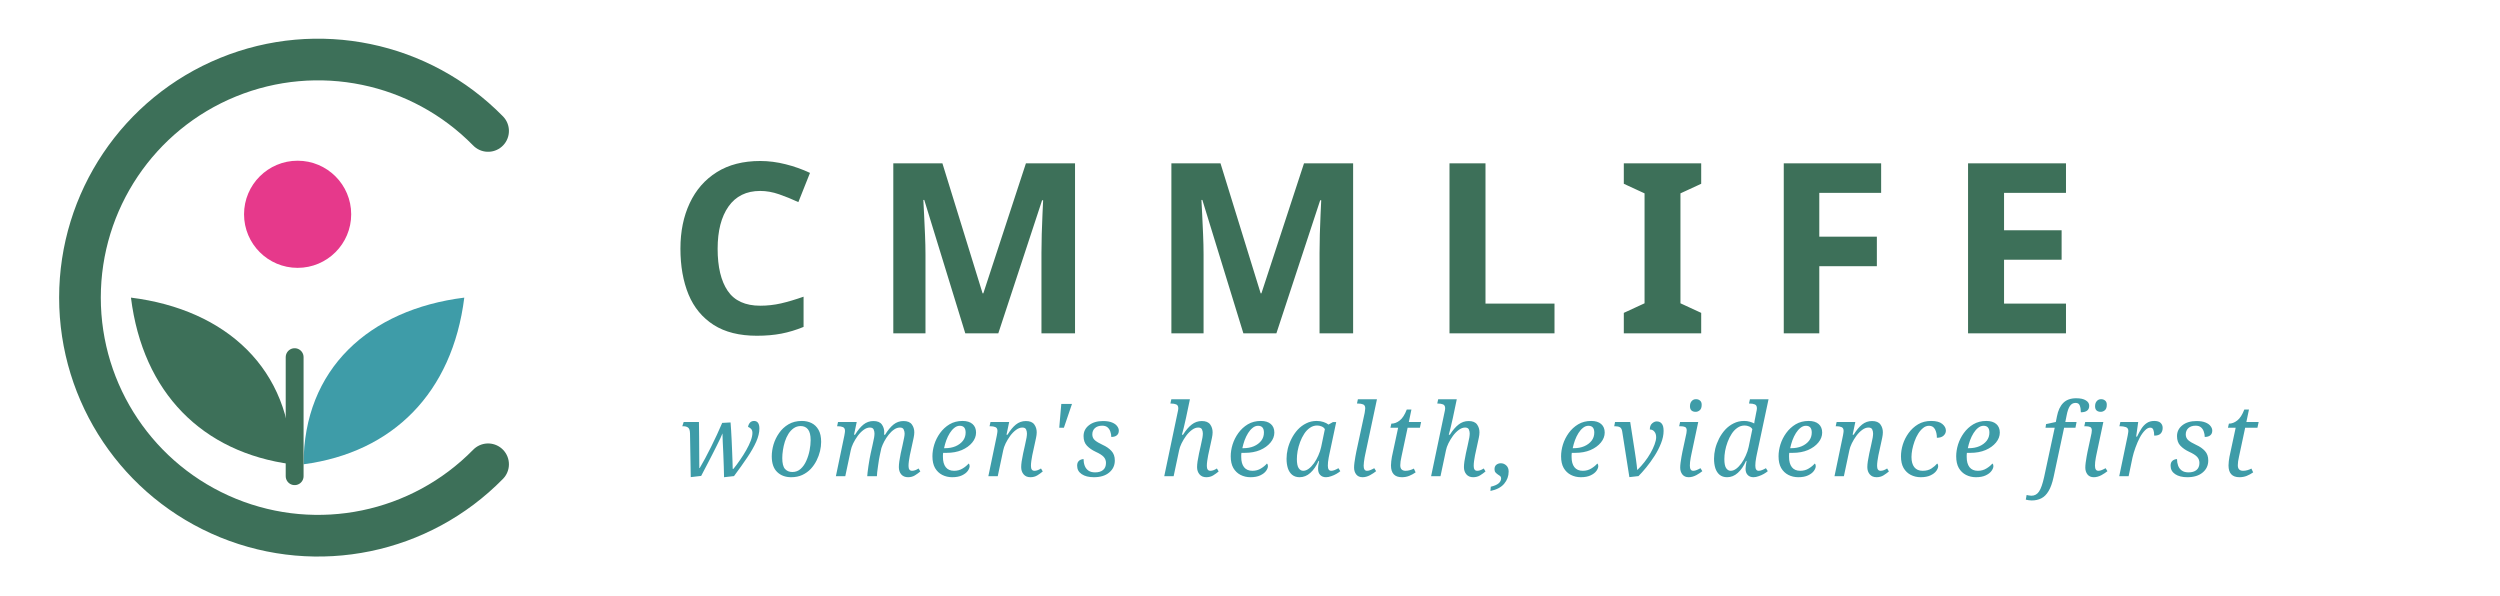
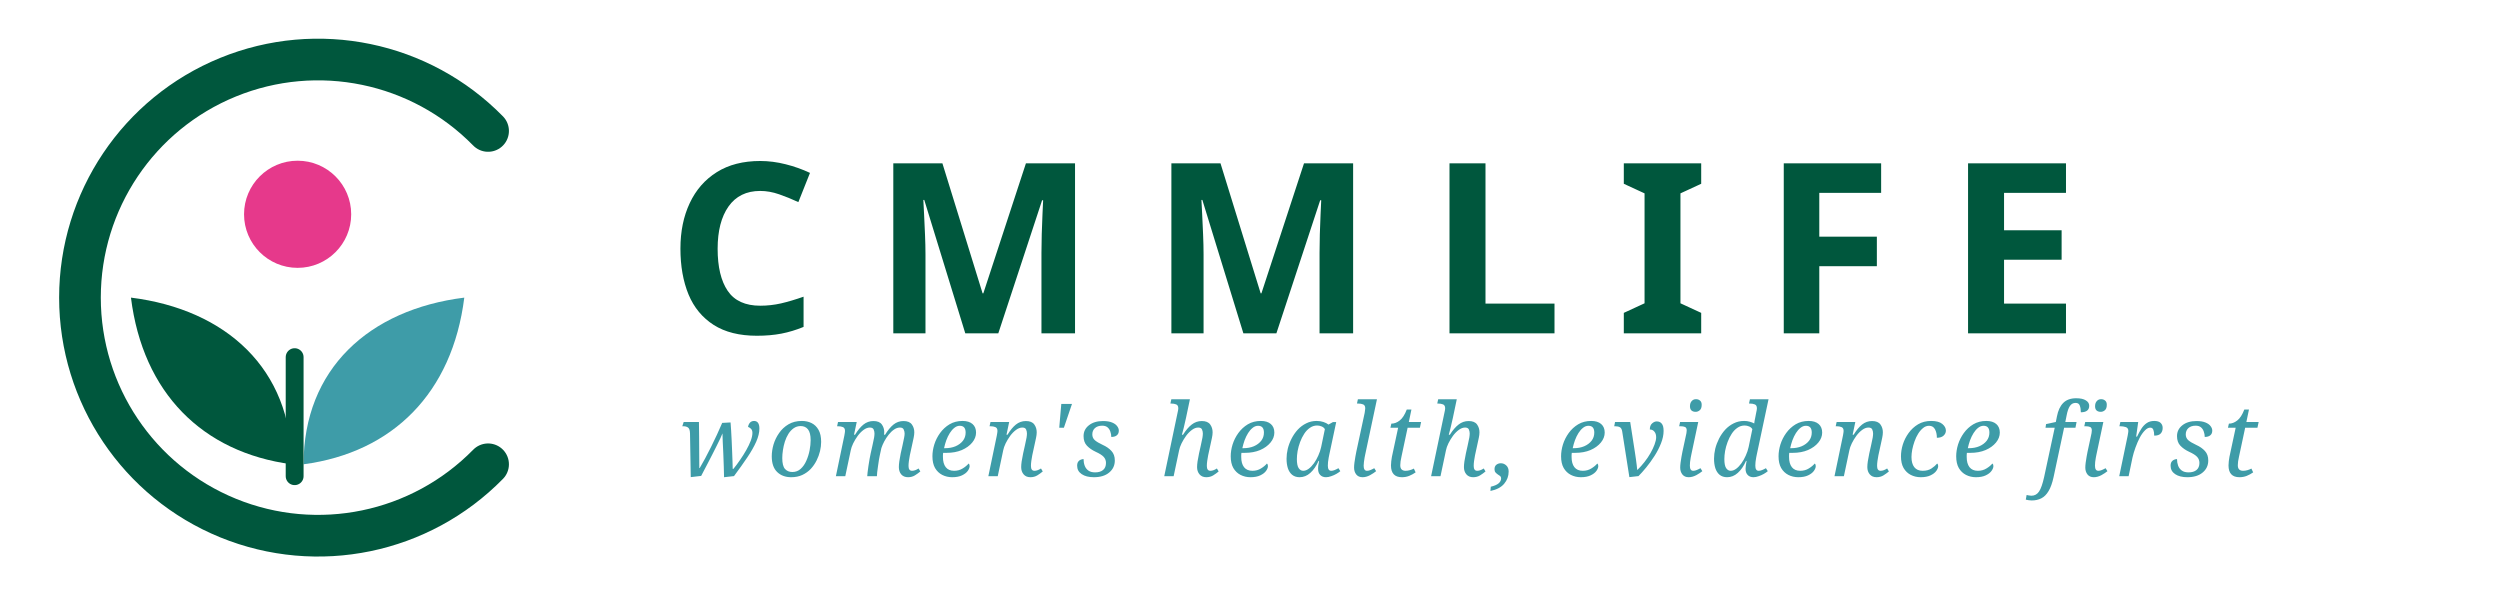
<svg xmlns="http://www.w3.org/2000/svg" viewBox="0 0 420 100">
  <g transform="translate(0,0)">
-     <path d="M82 22 A40 40 0 1 0 82 78" fill="none" stroke="#3D7059" stroke-width="7" stroke-linecap="round" />
+     <path d="M82 22 A40 40 0 1 0 82 78" fill="none" stroke="#00573D" stroke-width="7" stroke-linecap="round" />
    <circle cx="50" cy="36" r="9" fill="#E6398B" />
-     <path d="M49 78 C49 62 38 52 22 50 C24 66 34 76 49 78 Z" fill="#3D7059" />
+     <path d="M49 78 C49 62 38 52 22 50 C24 66 34 76 49 78 Z" fill="#00573D" />
    <path d="M51 78 C51 62 62 52 78 50 C76 66 66 76 51 78 Z" fill="#3E9CA8" />
-     <path d="M49.5 60 L49.5 80" stroke="#3D7059" stroke-width="3" stroke-linecap="round" />
+     <path d="M49.5 60 L49.5 80" stroke="#00573D" stroke-width="3" stroke-linecap="round" />
  </g>
-   <text x="112" y="56" font-family="Prompt, sans-serif" font-weight="600" font-size="40" letter-spacing="9" fill="#3D7059">CMMLIFE</text>
+   <text x="112" y="56" font-family="Prompt, sans-serif" font-weight="600" font-size="40" letter-spacing="9" fill="#00573D">CMMLIFE</text>
  <text x="114" y="80" font-family="Cormorant Garamond, serif" font-style="italic" font-size="17" letter-spacing="1" fill="#3E9CA8">women's health, evidence first</text>
</svg>
